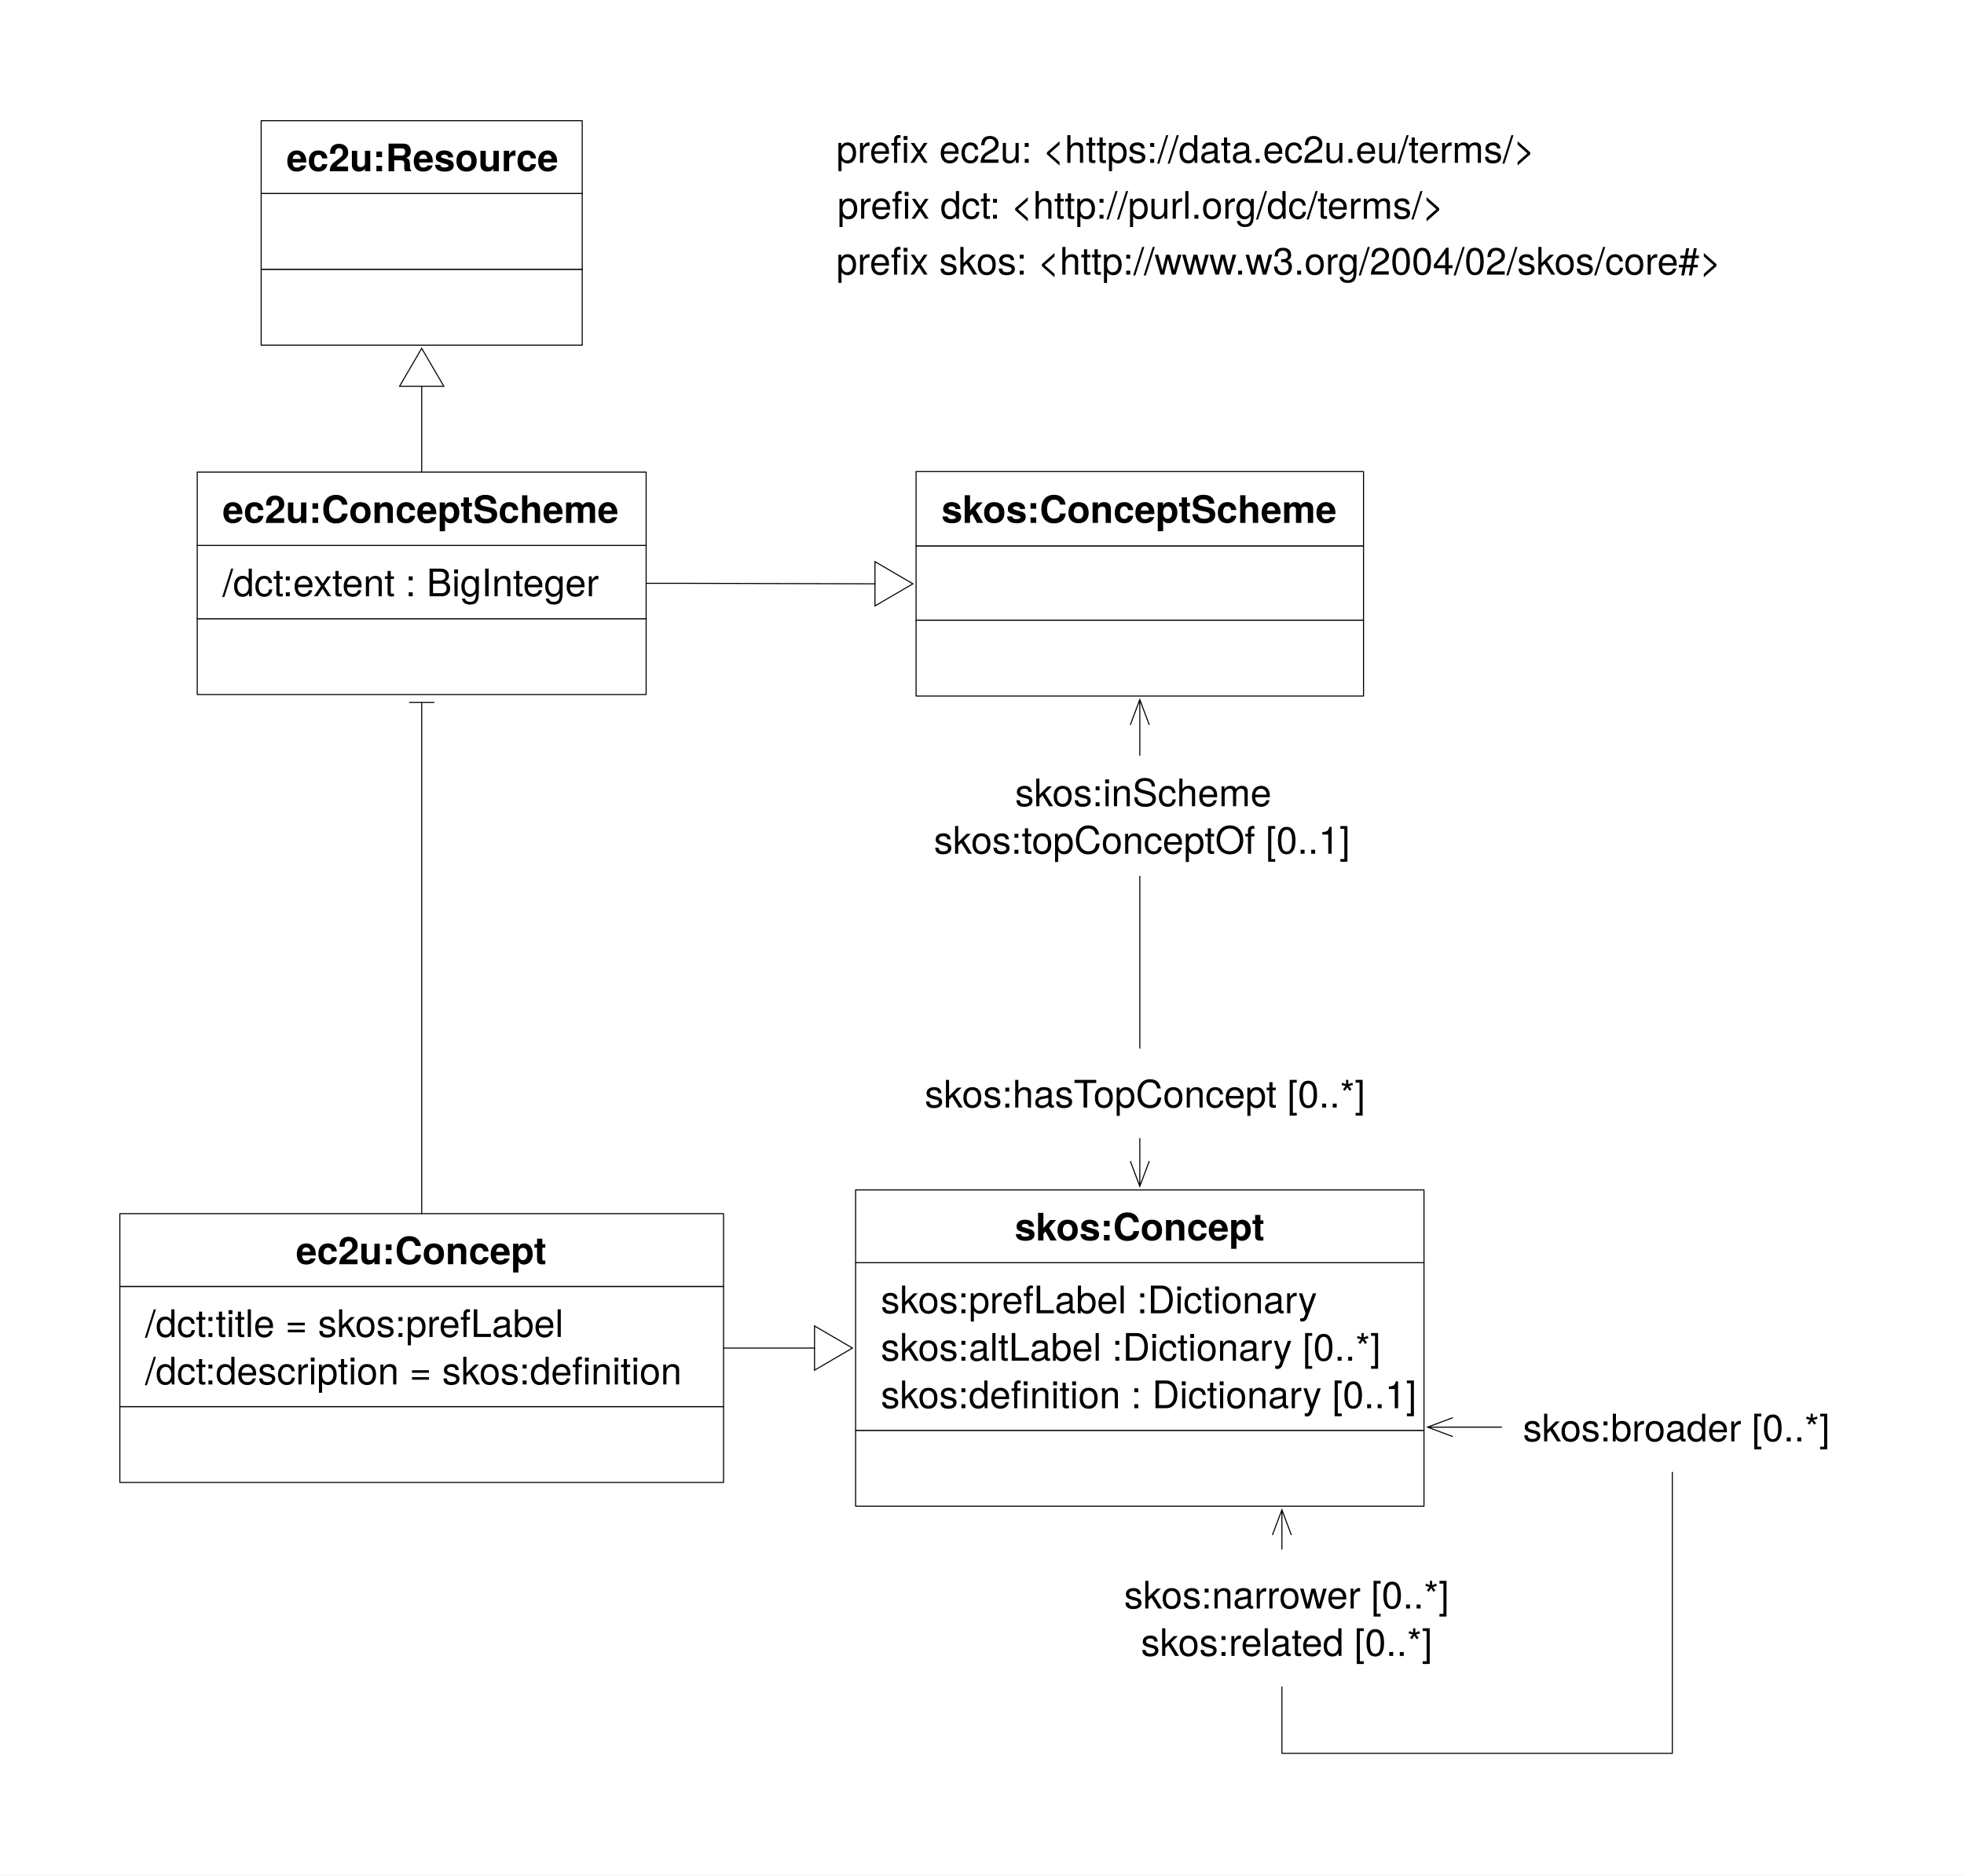
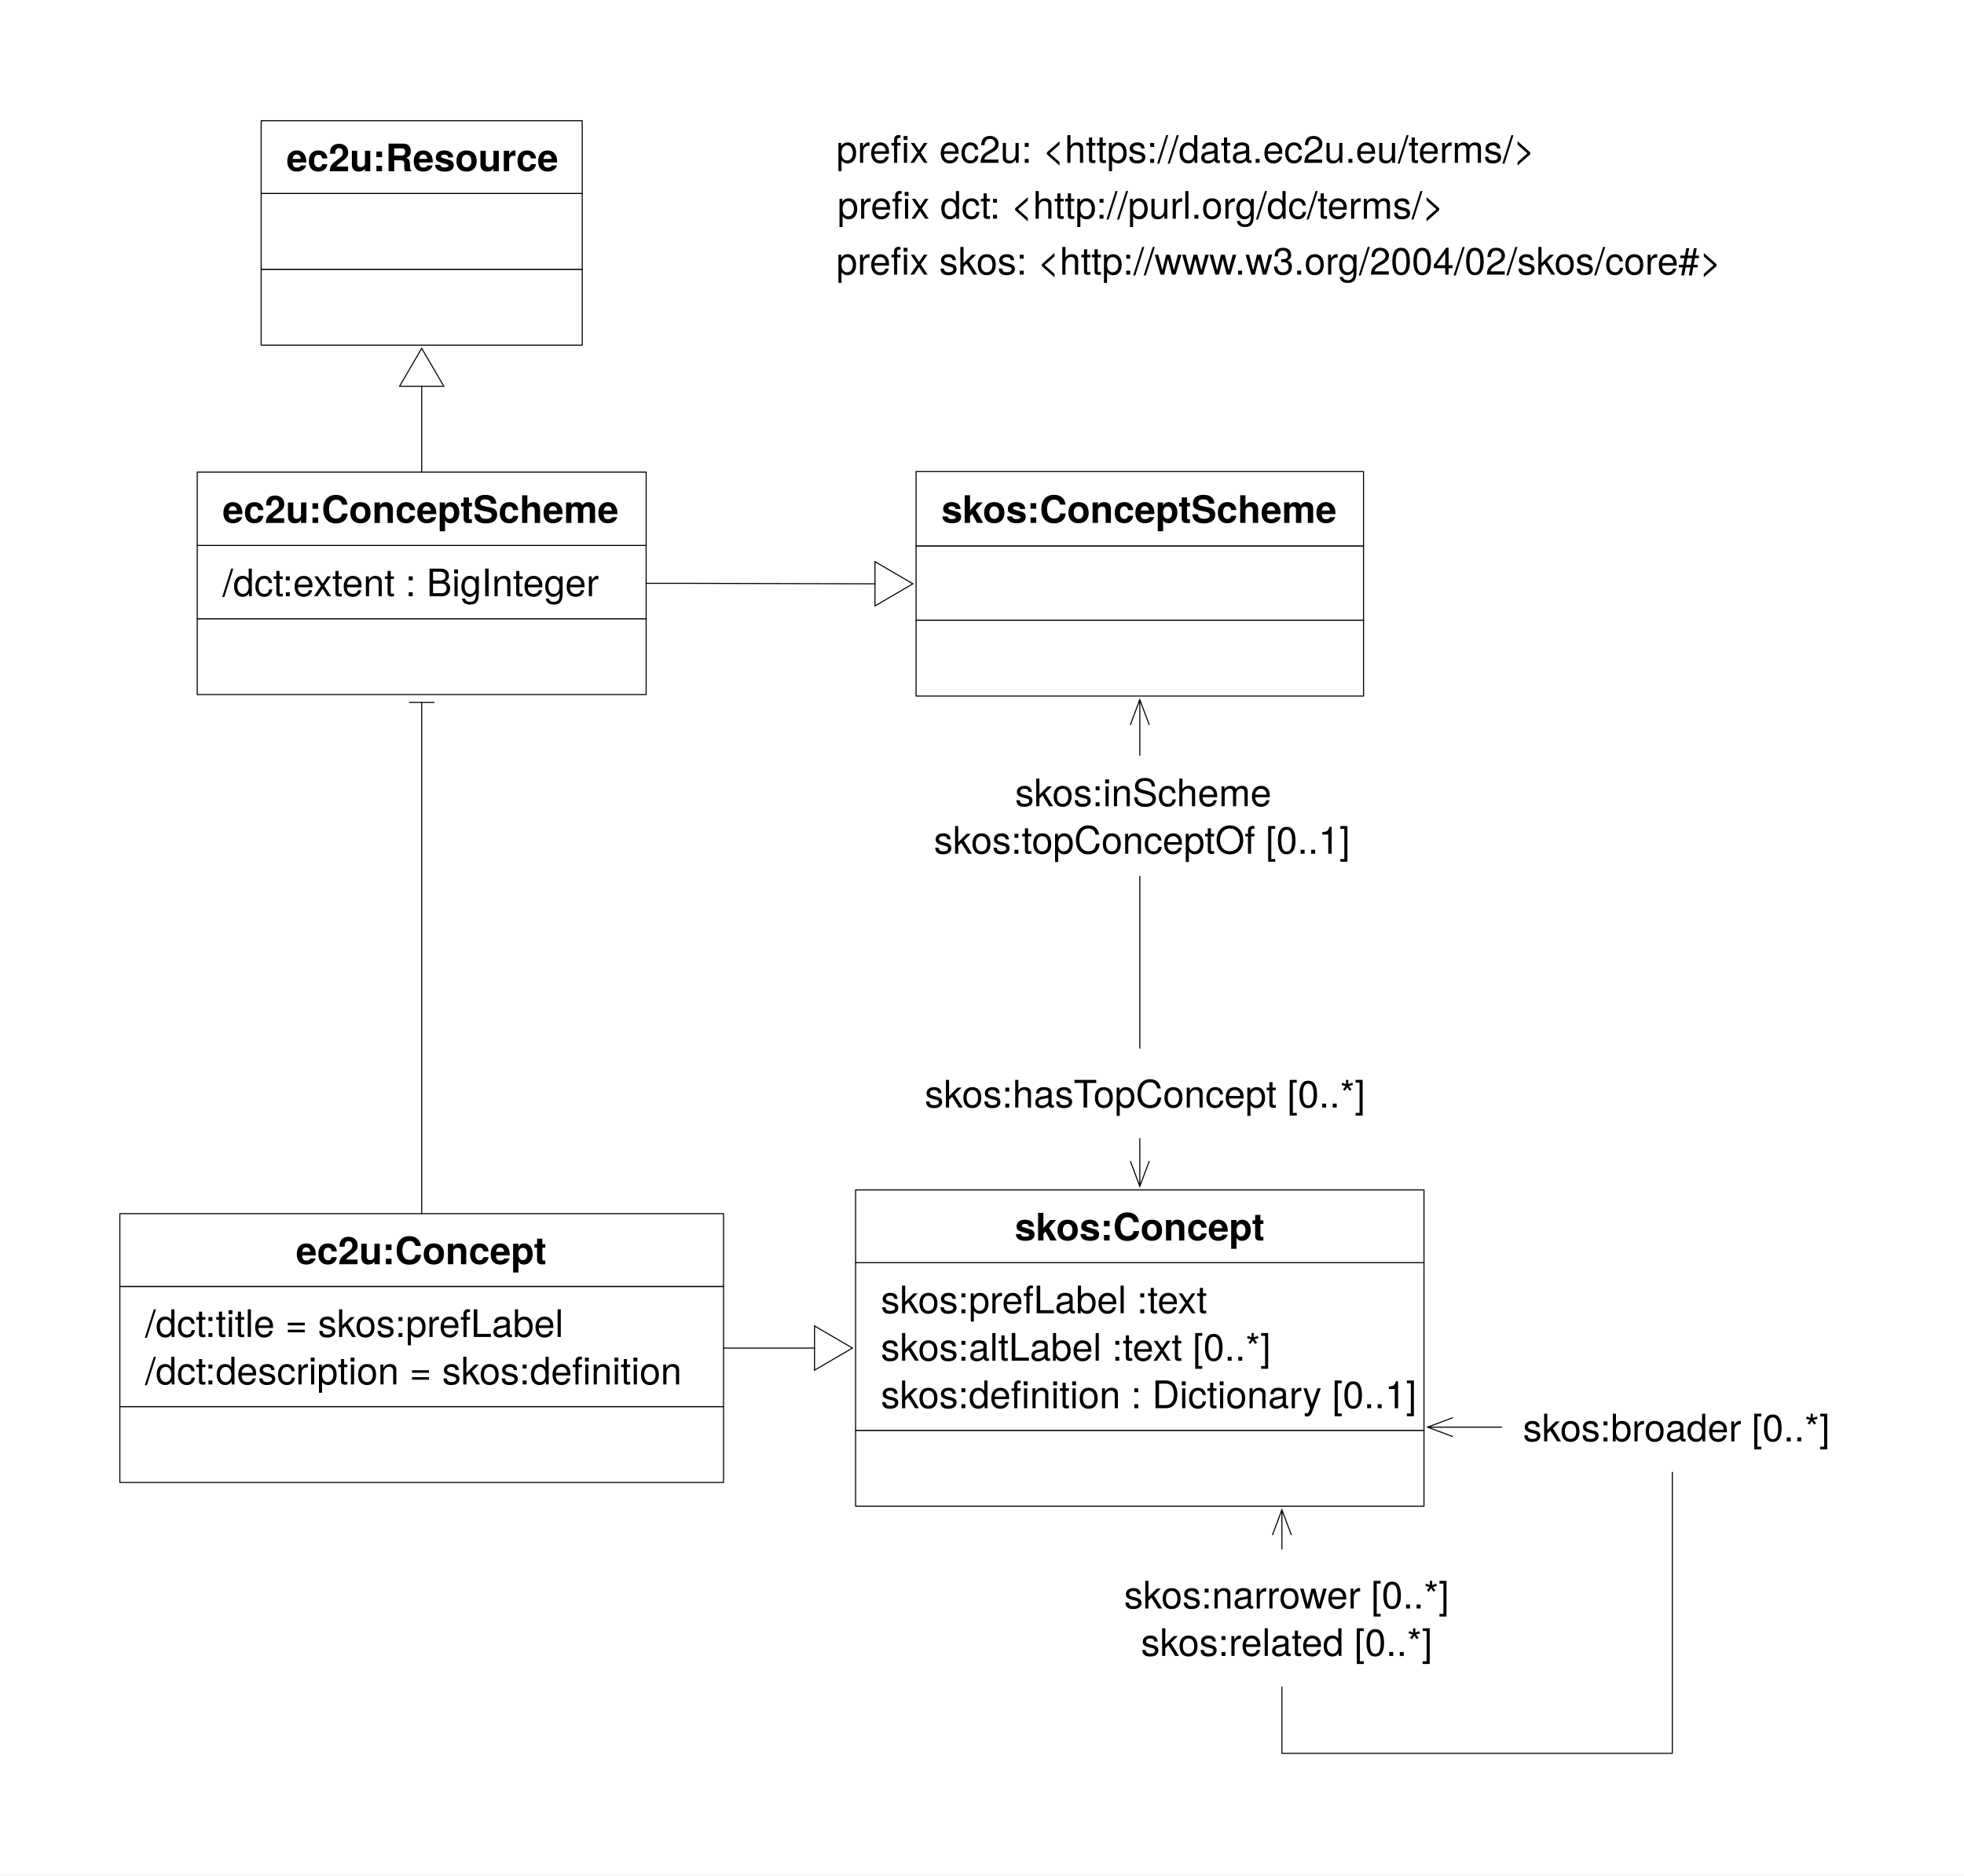
<svg xmlns="http://www.w3.org/2000/svg" xmlns:xlink="http://www.w3.org/1999/xlink" version="1.1" viewBox="425 313 466 445" width="466" height="445">
  <defs>
    <marker orient="auto" overflow="visible" markerUnits="strokeWidth" id="UMLInheritance_Marker" stroke-linejoin="miter" stroke-miterlimit="10" viewBox="-1 -22 38 44" markerWidth="38" markerHeight="44" color="black">
      <g>
        <path d="M 36 0 L 0 -21 L 0 21 Z" fill="none" stroke="currentColor" stroke-width="1" />
      </g>
    </marker>
    <marker orient="auto" overflow="visible" markerUnits="strokeWidth" id="NegativeControls_Marker" stroke-linejoin="miter" stroke-miterlimit="10" viewBox="-1 -13 2 26" markerWidth="2" markerHeight="26" color="black">
      <g>
        <line x1="0" y1="-12" x2="0" y2="12" fill="none" stroke="currentColor" stroke-width="1" />
      </g>
    </marker>
    <marker orient="auto" overflow="visible" markerUnits="strokeWidth" id="StickArrow_Marker" stroke-linejoin="miter" stroke-miterlimit="10" viewBox="-1 -10 26 20" markerWidth="26" markerHeight="20" color="black">
      <g>
        <path d="M 24 0 L 0 0 M 0 -9 L 24 0 L 0 9" fill="none" stroke="currentColor" stroke-width="1" />
      </g>
    </marker>
    <marker orient="auto" overflow="visible" markerUnits="strokeWidth" id="StickArrow_Marker_2" stroke-linejoin="miter" stroke-miterlimit="10" viewBox="-25 -10 26 20" markerWidth="26" markerHeight="20" color="black">
      <g>
        <path d="M -24 0 L 0 0 M 0 9 L -24 0 L 0 -9" fill="none" stroke="currentColor" stroke-width="1" />
      </g>
    </marker>
  </defs>
-   <g id="concepts" stroke="none" fill="none" stroke-opacity="1" fill-opacity="1" stroke-dasharray="none">
+   <g id="concepts" fill="none" stroke="none" stroke-opacity="1" fill-opacity="1" stroke-dasharray="none">
    <rect fill="white" x="425" y="313" width="466" height="445" />
    <g id="concepts_Layer_1">
      <g id="Group_166">
        <g id="Graphic_169">
          <rect x="628.012" y="652.382" width="134.859" height="18" fill="white" />
          <rect x="628.012" y="652.382" width="134.859" height="18" stroke="black" stroke-linecap="round" stroke-linejoin="round" stroke-width=".25" />
        </g>
        <g id="Graphic_168">
          <rect x="628.012" y="612.599" width="134.859" height="39.783" fill="white" />
          <rect x="628.012" y="612.599" width="134.859" height="39.783" stroke="black" stroke-linecap="round" stroke-linejoin="round" stroke-width=".25" />
          <text transform="translate(634.0124 615.5987)" fill="black">
-             <tspan font-family="Helvetica Neue" font-size="9" fill="black" x="0" y="9">skos:prefLabel :Dictionary</tspan>
-             <tspan font-family="Helvetica Neue" font-size="9" fill="black" x="0" y="20.261">skos:altLabel :Dictionary
+             <tspan font-family="Helvetica Neue" font-size="9" fill="black" x="0" y="9">skos:prefLabel :text</tspan>
+             <tspan font-family="Helvetica Neue" font-size="9" fill="black" x="0" y="20.261">skos:altLabel :text
              [0..*]
            </tspan>
            <tspan font-family="Helvetica Neue" font-size="9" fill="black" x="0" y="31.522">skos:definition :
              Dictionary [0..1]
            </tspan>
          </text>
        </g>
        <g id="Graphic_167">
          <rect x="628.012" y="595.338" width="134.859" height="17.261" fill="white" />
          <rect x="628.012" y="595.338" width="134.859" height="17.261" stroke="black" stroke-linecap="round" stroke-linejoin="round" stroke-width=".25" />
          <text transform="translate(665.7734 598.3376)" fill="black">
            <tspan font-family="Helvetica Neue" font-weight="bold" font-size="9" fill="black" x="0" y="9">skos:Concept
            </tspan>
          </text>
        </g>
      </g>
      <g id="Graphic_165">
        <a xlink:href="http://www.w3.org/2004/02/skos/core#">
          <text transform="translate(623.4312 369.159)" fill="black">
            <tspan font-family="Helvetica Neue" font-size="9" fill="black" x="0" y="9">prefix skos: &lt;http://www.w3.org/2004/02/skos/core#&gt;</tspan>
          </text>
        </a>
      </g>
      <g id="Group_161">
        <g id="Graphic_164">
          <rect x="486.967" y="376.898" width="76.179" height="18" fill="white" />
          <rect x="486.967" y="376.898" width="76.179" height="18" stroke="black" stroke-linecap="round" stroke-linejoin="round" stroke-width=".25" />
        </g>
        <g id="Graphic_163">
          <rect x="486.967" y="358.898" width="76.179" height="18" fill="white" />
          <rect x="486.967" y="358.898" width="76.179" height="18" stroke="black" stroke-linecap="round" stroke-linejoin="round" stroke-width=".25" />
        </g>
        <g id="Graphic_162">
          <a xlink:href="resources.svg">
            <rect x="486.967" y="341.637" width="76.179" height="17.261" fill="white" />
            <rect x="486.967" y="341.637" width="76.179" height="17.261" stroke="black" stroke-linecap="round" stroke-linejoin="round" stroke-width=".25" />
            <text transform="translate(492.9667 344.6368)" fill="black">
              <tspan font-family="Helvetica Neue" font-weight="bold" font-size="9" fill="black" x="4272461e-13" y="9">
                ec2u:Resource
              </tspan>
            </text>
          </a>
        </g>
      </g>
      <g id="Group_157">
        <g id="Graphic_160">
          <rect x="453.437" y="646.751" width="143.238" height="18" fill="white" />
          <rect x="453.437" y="646.751" width="143.238" height="18" stroke="black" stroke-linecap="round" stroke-linejoin="round" stroke-width=".25" />
        </g>
        <g id="Graphic_159">
          <rect x="453.437" y="618.229" width="143.238" height="28.522" fill="white" />
          <rect x="453.437" y="618.229" width="143.238" height="28.522" stroke="black" stroke-linecap="round" stroke-linejoin="round" stroke-width=".25" />
          <text transform="translate(459.4372 621.2292)" fill="black">
            <tspan font-family="Helvetica Neue" font-size="9" fill="black" x="0" y="9">/dct:title = skos:prefLabel
            </tspan>
            <tspan font-family="Helvetica Neue" font-size="9" fill="black" x="0" y="20.261">/dct:description =
              skos:definition
            </tspan>
          </text>
        </g>
        <g id="Graphic_158">
          <rect x="453.437" y="600.968" width="143.238" height="17.261" fill="white" />
          <rect x="453.437" y="600.968" width="143.238" height="17.261" stroke="black" stroke-linecap="round" stroke-linejoin="round" stroke-width=".25" />
          <text transform="translate(495.2167 603.9682)" fill="black">
            <tspan font-family="Helvetica Neue" font-weight="bold" font-size="9" fill="black" x="4618528e-20" y="9">
              ec2u:Concept
            </tspan>
          </text>
        </g>
      </g>
      <g id="Line_156">
        <line x1="525.056" y1="425.02" x2="525.056" y2="404.648" marker-end="url(#UMLInheritance_Marker)" stroke="black" stroke-linecap="round" stroke-linejoin="round" stroke-width=".25" />
      </g>
      <g id="Line_155">
        <line x1="596.675" y1="632.86" x2="618.262" y2="632.86" marker-end="url(#UMLInheritance_Marker)" stroke="black" stroke-linecap="round" stroke-linejoin="round" stroke-width=".25" />
      </g>
      <g id="Graphic_154">
        <text transform="translate(623.4312 342.6368)" fill="black">
          <tspan font-family="Helvetica Neue" font-size="9" fill="black" x="0" y="9">prefix ec2u: &lt;https://data.ec2u.eu/terms/&gt;</tspan>
        </text>
      </g>
      <g id="Group_150">
        <g id="Graphic_153">
          <rect x="642.358" y="460.151" width="106.167" height="18" fill="white" />
          <rect x="642.358" y="460.151" width="106.167" height="18" stroke="black" stroke-linecap="round" stroke-linejoin="round" stroke-width=".25" />
        </g>
        <g id="Graphic_152">
          <rect x="642.358" y="442.52" width="106.167" height="17.631" fill="white" />
          <rect x="642.358" y="442.52" width="106.167" height="17.631" stroke="black" stroke-linecap="round" stroke-linejoin="round" stroke-width=".25" />
        </g>
        <g id="Graphic_151">
          <rect x="642.358" y="424.889" width="106.167" height="17.631" fill="white" />
          <rect x="642.358" y="424.889" width="106.167" height="17.631" stroke="black" stroke-linecap="round" stroke-linejoin="round" stroke-width=".25" />
          <text transform="translate(648.3584 428.0742)" fill="black">
            <tspan font-family="Helvetica Neue" font-weight="bold" font-size="9" fill="black" x="6465939e-19" y="9">
              skos:ConceptScheme
            </tspan>
          </text>
        </g>
      </g>
      <g id="Group_146">
        <g id="Graphic_149">
          <rect x="471.802" y="459.803" width="106.509" height="18" fill="white" />
          <rect x="471.802" y="459.803" width="106.509" height="18" stroke="black" stroke-linecap="round" stroke-linejoin="round" stroke-width=".25" />
        </g>
        <g id="Graphic_148">
          <rect x="471.802" y="442.412" width="106.509" height="17.392" fill="white" />
          <rect x="471.802" y="442.412" width="106.509" height="17.392" stroke="black" stroke-linecap="round" stroke-linejoin="round" stroke-width=".25" />
          <text transform="translate(477.8017 445.4768)" fill="black">
            <tspan font-family="Helvetica Neue" font-size="9" fill="black" x="0" y="9">/dct:extent : BigInteger</tspan>
          </text>
        </g>
        <g id="Graphic_147">
          <rect x="471.802" y="425.02" width="106.509" height="17.392" fill="white" />
          <rect x="471.802" y="425.02" width="106.509" height="17.392" stroke="black" stroke-linecap="round" stroke-linejoin="round" stroke-width=".25" />
          <text transform="translate(477.8017 428.0852)" fill="black">
            <tspan font-family="Helvetica Neue" font-weight="bold" font-size="9" fill="black" x="0" y="9">
              ec2u:ConceptScheme
            </tspan>
          </text>
        </g>
      </g>
      <g id="Line_145">
        <line x1="525.056" y1="600.968" x2="525.056" y2="479.678" marker-end="url(#NegativeControls_Marker)" stroke="black" stroke-linecap="round" stroke-linejoin="round" stroke-width=".25" />
      </g>
      <g id="Line_144">
        <path d="M 578.311 451.412 L 589.311 451.412 L 631.358 451.52 L 632.608 451.52" marker-end="url(#UMLInheritance_Marker)" stroke="black" stroke-linecap="round" stroke-linejoin="round" stroke-width=".25" />
      </g>
      <g id="Graphic_143">
        <a xlink:href="https://www.dublincore.org/specifications/dublin-core/dcmi-terms/">
          <text transform="translate(623.6852 355.8979)" fill="black">
            <tspan font-family="Helvetica Neue" font-size="9" fill="black" x="0" y="9">prefix dct: &lt;http://purl.org/dc/terms/&gt;</tspan>
          </text>
        </a>
      </g>
      <g id="Line_142">
        <line x1="695.442" y1="588.488" x2="695.442" y2="485" marker-end="url(#StickArrow_Marker)" marker-start="url(#StickArrow_Marker_2)" stroke="black" stroke-linecap="round" stroke-linejoin="round" stroke-width=".25" />
      </g>
      <g id="Graphic_141">
        <rect x="640.594" y="492.299" width="109.695" height="28.522" fill="white" />
        <text transform="translate(646.5944 495.2994)" fill="black">
          <tspan font-family="Helvetica Neue" font-size="9" fill="black" x="19.26" y="9">skos:inScheme</tspan>
          <tspan font-family="Helvetica Neue" font-size="9" fill="black" x="0" y="20.261">skos:topConceptOf [0..1]
          </tspan>
        </text>
      </g>
      <g id="Graphic_140">
        <rect x="639.425" y="561.789" width="112.033" height="21.261" fill="white" />
        <text transform="translate(644.4254 566.7888)" fill="black">
          <tspan font-family="Helvetica Neue" font-size="9" fill="black" x="0" y="9">skos:hasTopConcept [0..*]</tspan>
        </text>
      </g>
      <g id="Line_139">
        <path d="M 729.157 677.232 L 729.157 729.018 L 821.794 729.018 L 821.794 651.621 L 769.721 651.621" marker-end="url(#StickArrow_Marker)" marker-start="url(#StickArrow_Marker_2)" stroke="black" stroke-linecap="round" stroke-linejoin="round" stroke-width=".25" />
      </g>
      <g id="Graphic_138">
        <rect x="781.361" y="640.99" width="80.866" height="21.261" fill="white" />
        <text transform="translate(786.3606 645.9903)" fill="black">
          <tspan font-family="Helvetica Neue" font-size="9" fill="black" x="0" y="9">skos:broader [0..*]</tspan>
        </text>
      </g>
      <g id="Graphic_137">
        <rect x="686.721" y="680.651" width="84.871" height="32.522" fill="white" />
        <text transform="translate(691.7211 685.6507)" fill="black">
          <tspan font-family="Helvetica Neue" font-size="9" fill="black" x="0" y="9">skos:narrower [0..*]</tspan>
          <tspan font-family="Helvetica Neue" font-size="9" fill="black" x="4.005" y="20.261">skos:related [0..*]
          </tspan>
        </text>
      </g>
    </g>
  </g>
</svg>
